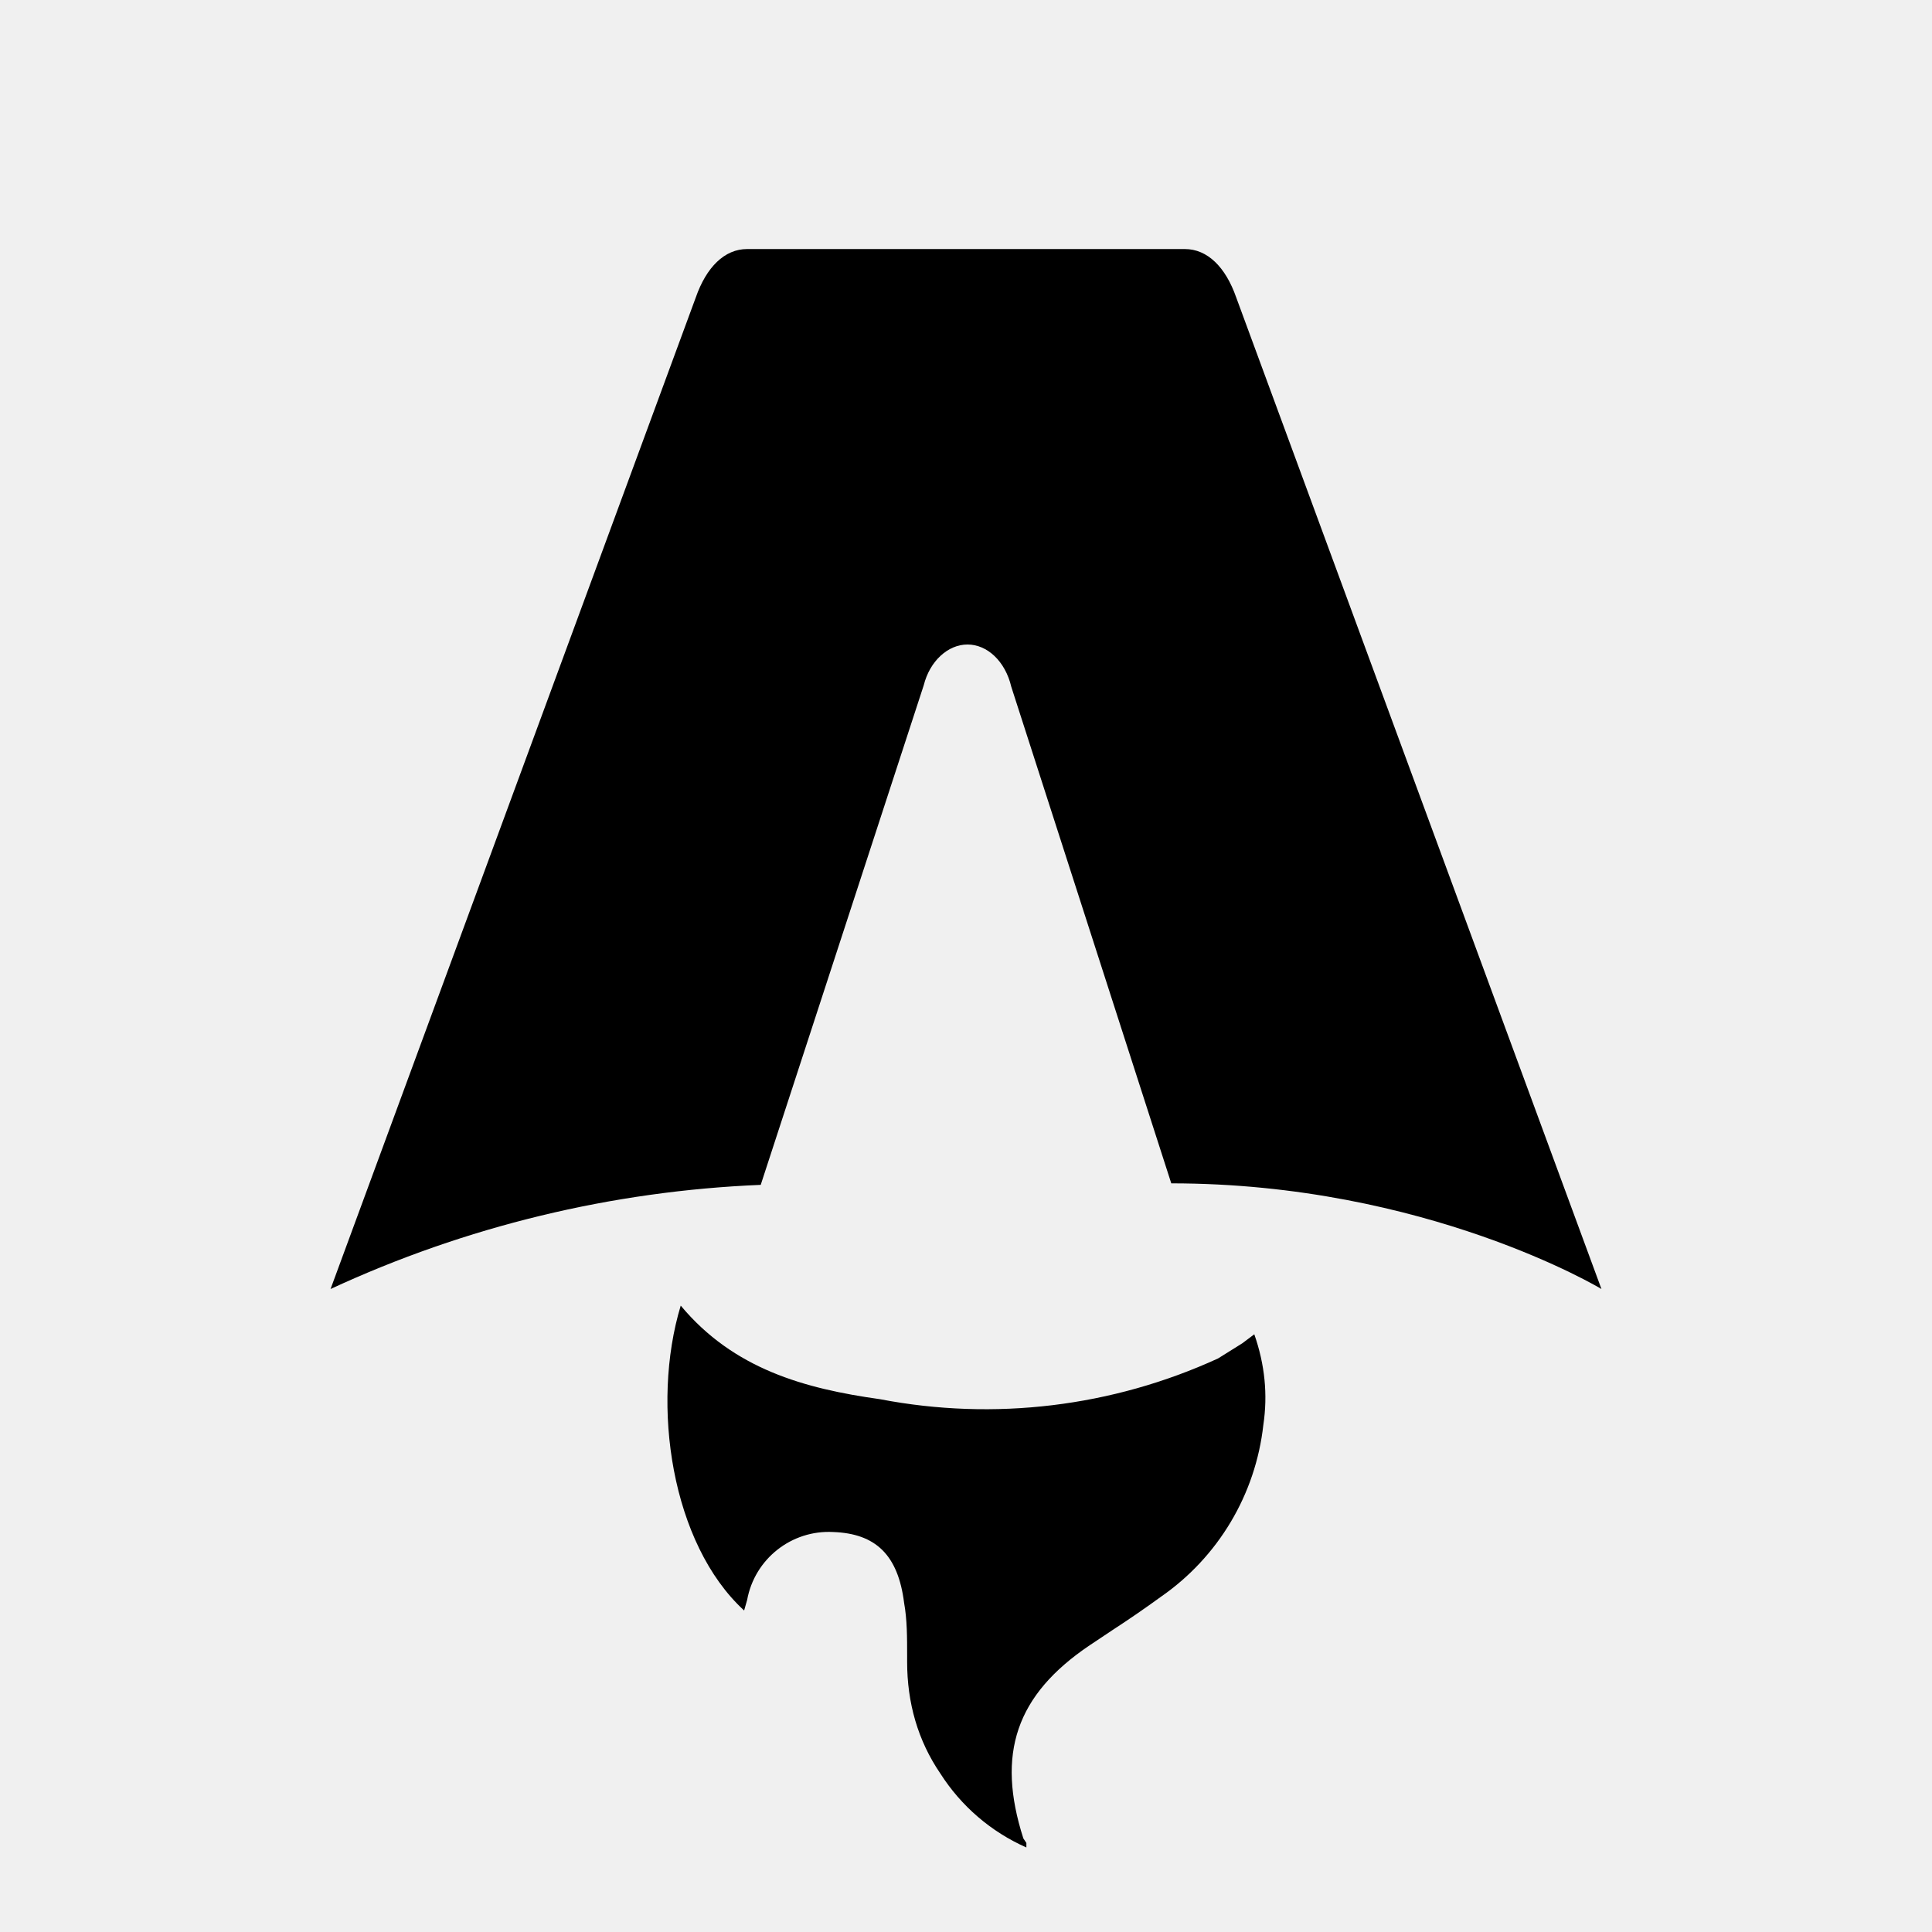
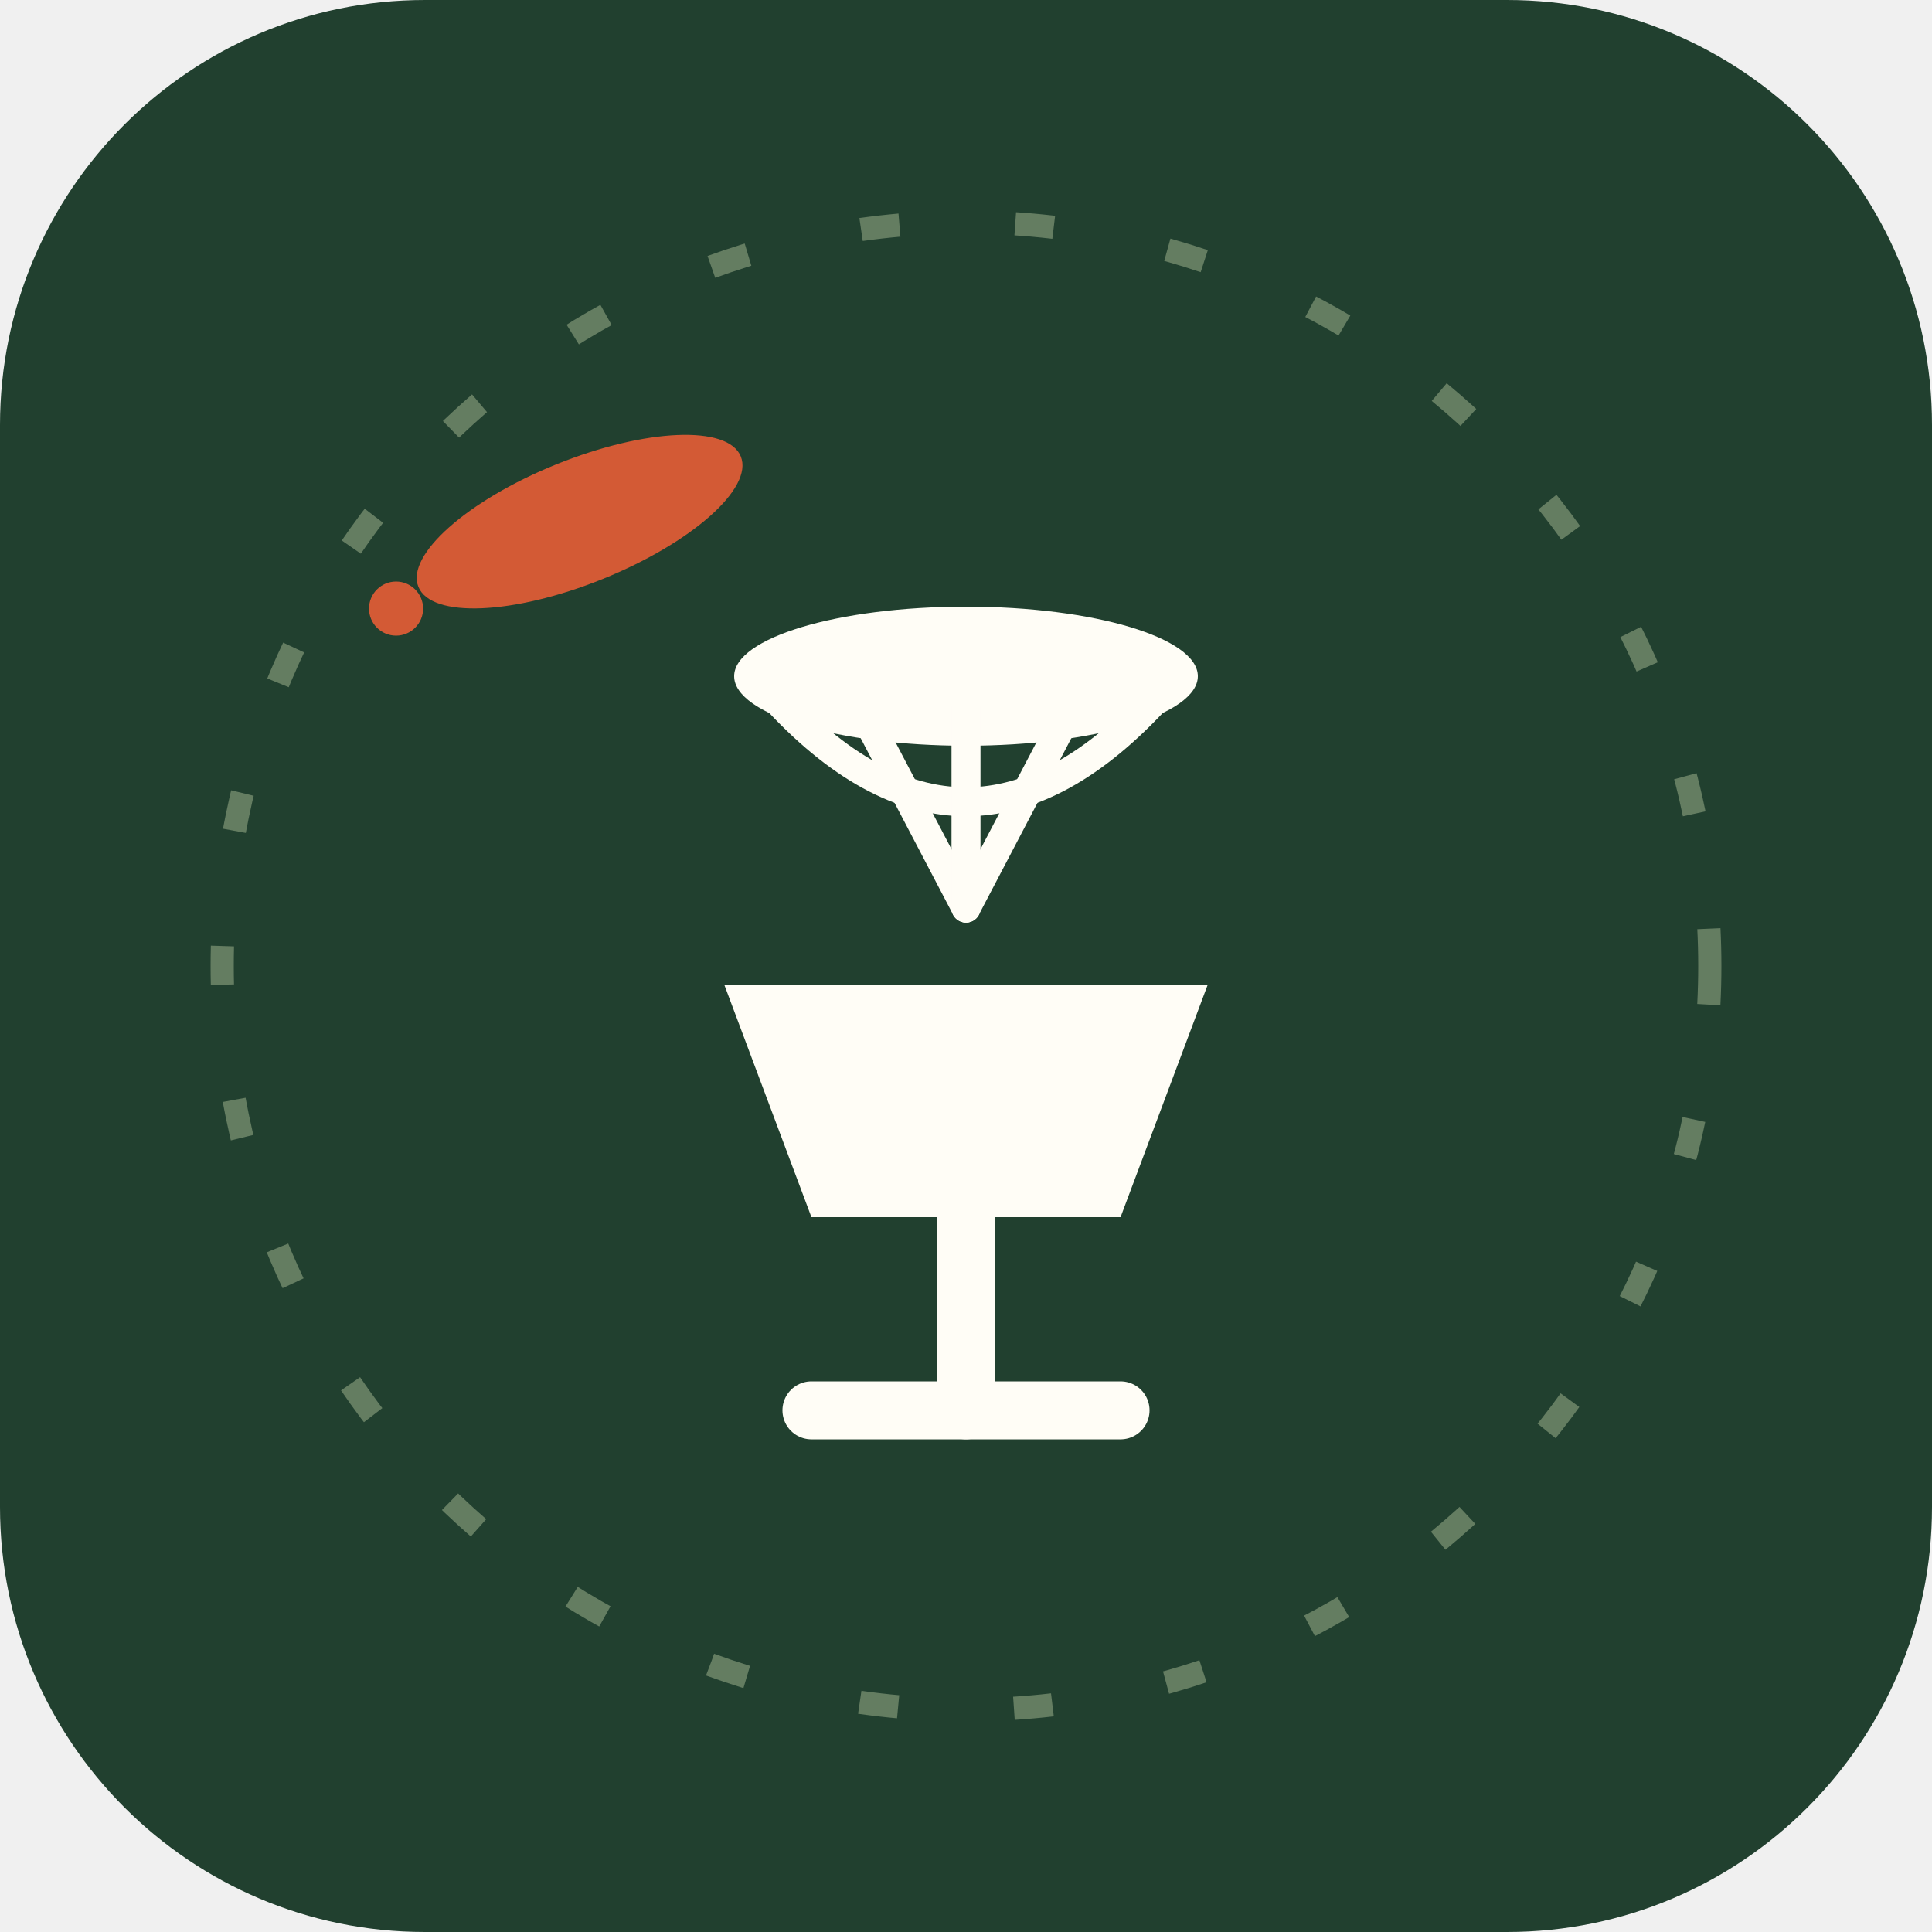
- <svg xmlns="http://www.w3.org/2000/svg" fill="none" viewBox="0 0 128 128">
-   <path d="M50.4 78.5a75.1 75.1 0 0 0-28.5 6.9l24.2-65.7c.7-2 1.9-3.2 3.4-3.2h29c1.5 0 2.7 1.2 3.4 3.2l24.2 65.7s-11.6-7-28.5-7L67 45.5c-.4-1.7-1.6-2.8-2.9-2.8-1.3 0-2.5 1.1-2.9 2.7L50.4 78.5Zm-1.1 28.2Zm-4.2-20.2c-2 6.6-.6 15.8 4.2 20.2a17.5 17.5 0 0 1 .2-.7 5.5 5.5 0 0 1 5.7-4.5c2.8.1 4.3 1.5 4.7 4.7.2 1.1.2 2.3.2 3.5v.4c0 2.7.7 5.2 2.2 7.4a13 13 0 0 0 5.7 4.9v-.3l-.2-.3c-1.8-5.6-.5-9.5 4.4-12.8l1.5-1a73 73 0 0 0 3.2-2.2 16 16 0 0 0 6.8-11.4c.3-2 .1-4-.6-6l-.8.6-1.6 1a37 37 0 0 1-22.4 2.7c-5-.7-9.7-2-13.2-6.2Z" />
-   <style>
-         path { fill: #000; }
-         @media (prefers-color-scheme: dark) {
-             path { fill: #FFF; }
-         }
-     </style>
+ <svg xmlns="http://www.w3.org/2000/svg" viewBox="0 0 100 100">
+   <rect width="100" height="100" rx="22" fill="#21402f" />
+   <circle cx="50" cy="50" r="38.5" fill="none" stroke="#a7b994" stroke-width="1.2" stroke-dasharray="2 6" opacity="0.5" />
+   <g fill="#fffdf6" stroke="#fffdf6">
+     <ellipse cx="50" cy="35" rx="12" ry="3.6" stroke="none" />
+     <g fill="none" stroke="#fffdf6" stroke-width="1.5" stroke-linecap="round">
+       <path d="M40 36 Q50 47 60 36" />
+       <line x1="44.5" y1="36.5" x2="50" y2="47" />
+       <line x1="50" y1="36.5" x2="50" y2="47" />
+       <line x1="55.5" y1="36.5" x2="50" y2="47" />
+     </g>
+     <path d="M37.5 51 L62.5 51 L58 63 L42 63 Z" stroke="none" />
+     <line x1="50" y1="63" x2="50" y2="73" stroke-width="3" stroke-linecap="round" />
+     <line x1="42" y1="73" x2="58" y2="73" stroke-width="3" stroke-linecap="round" />
+   </g>
+   <ellipse cx="30" cy="27" rx="9" ry="3.2" fill="#d35a35" transform="rotate(-22 30 27)" />
+   <circle cx="20.5" cy="31.5" r="1.4" fill="#d35a35" />
</svg>
